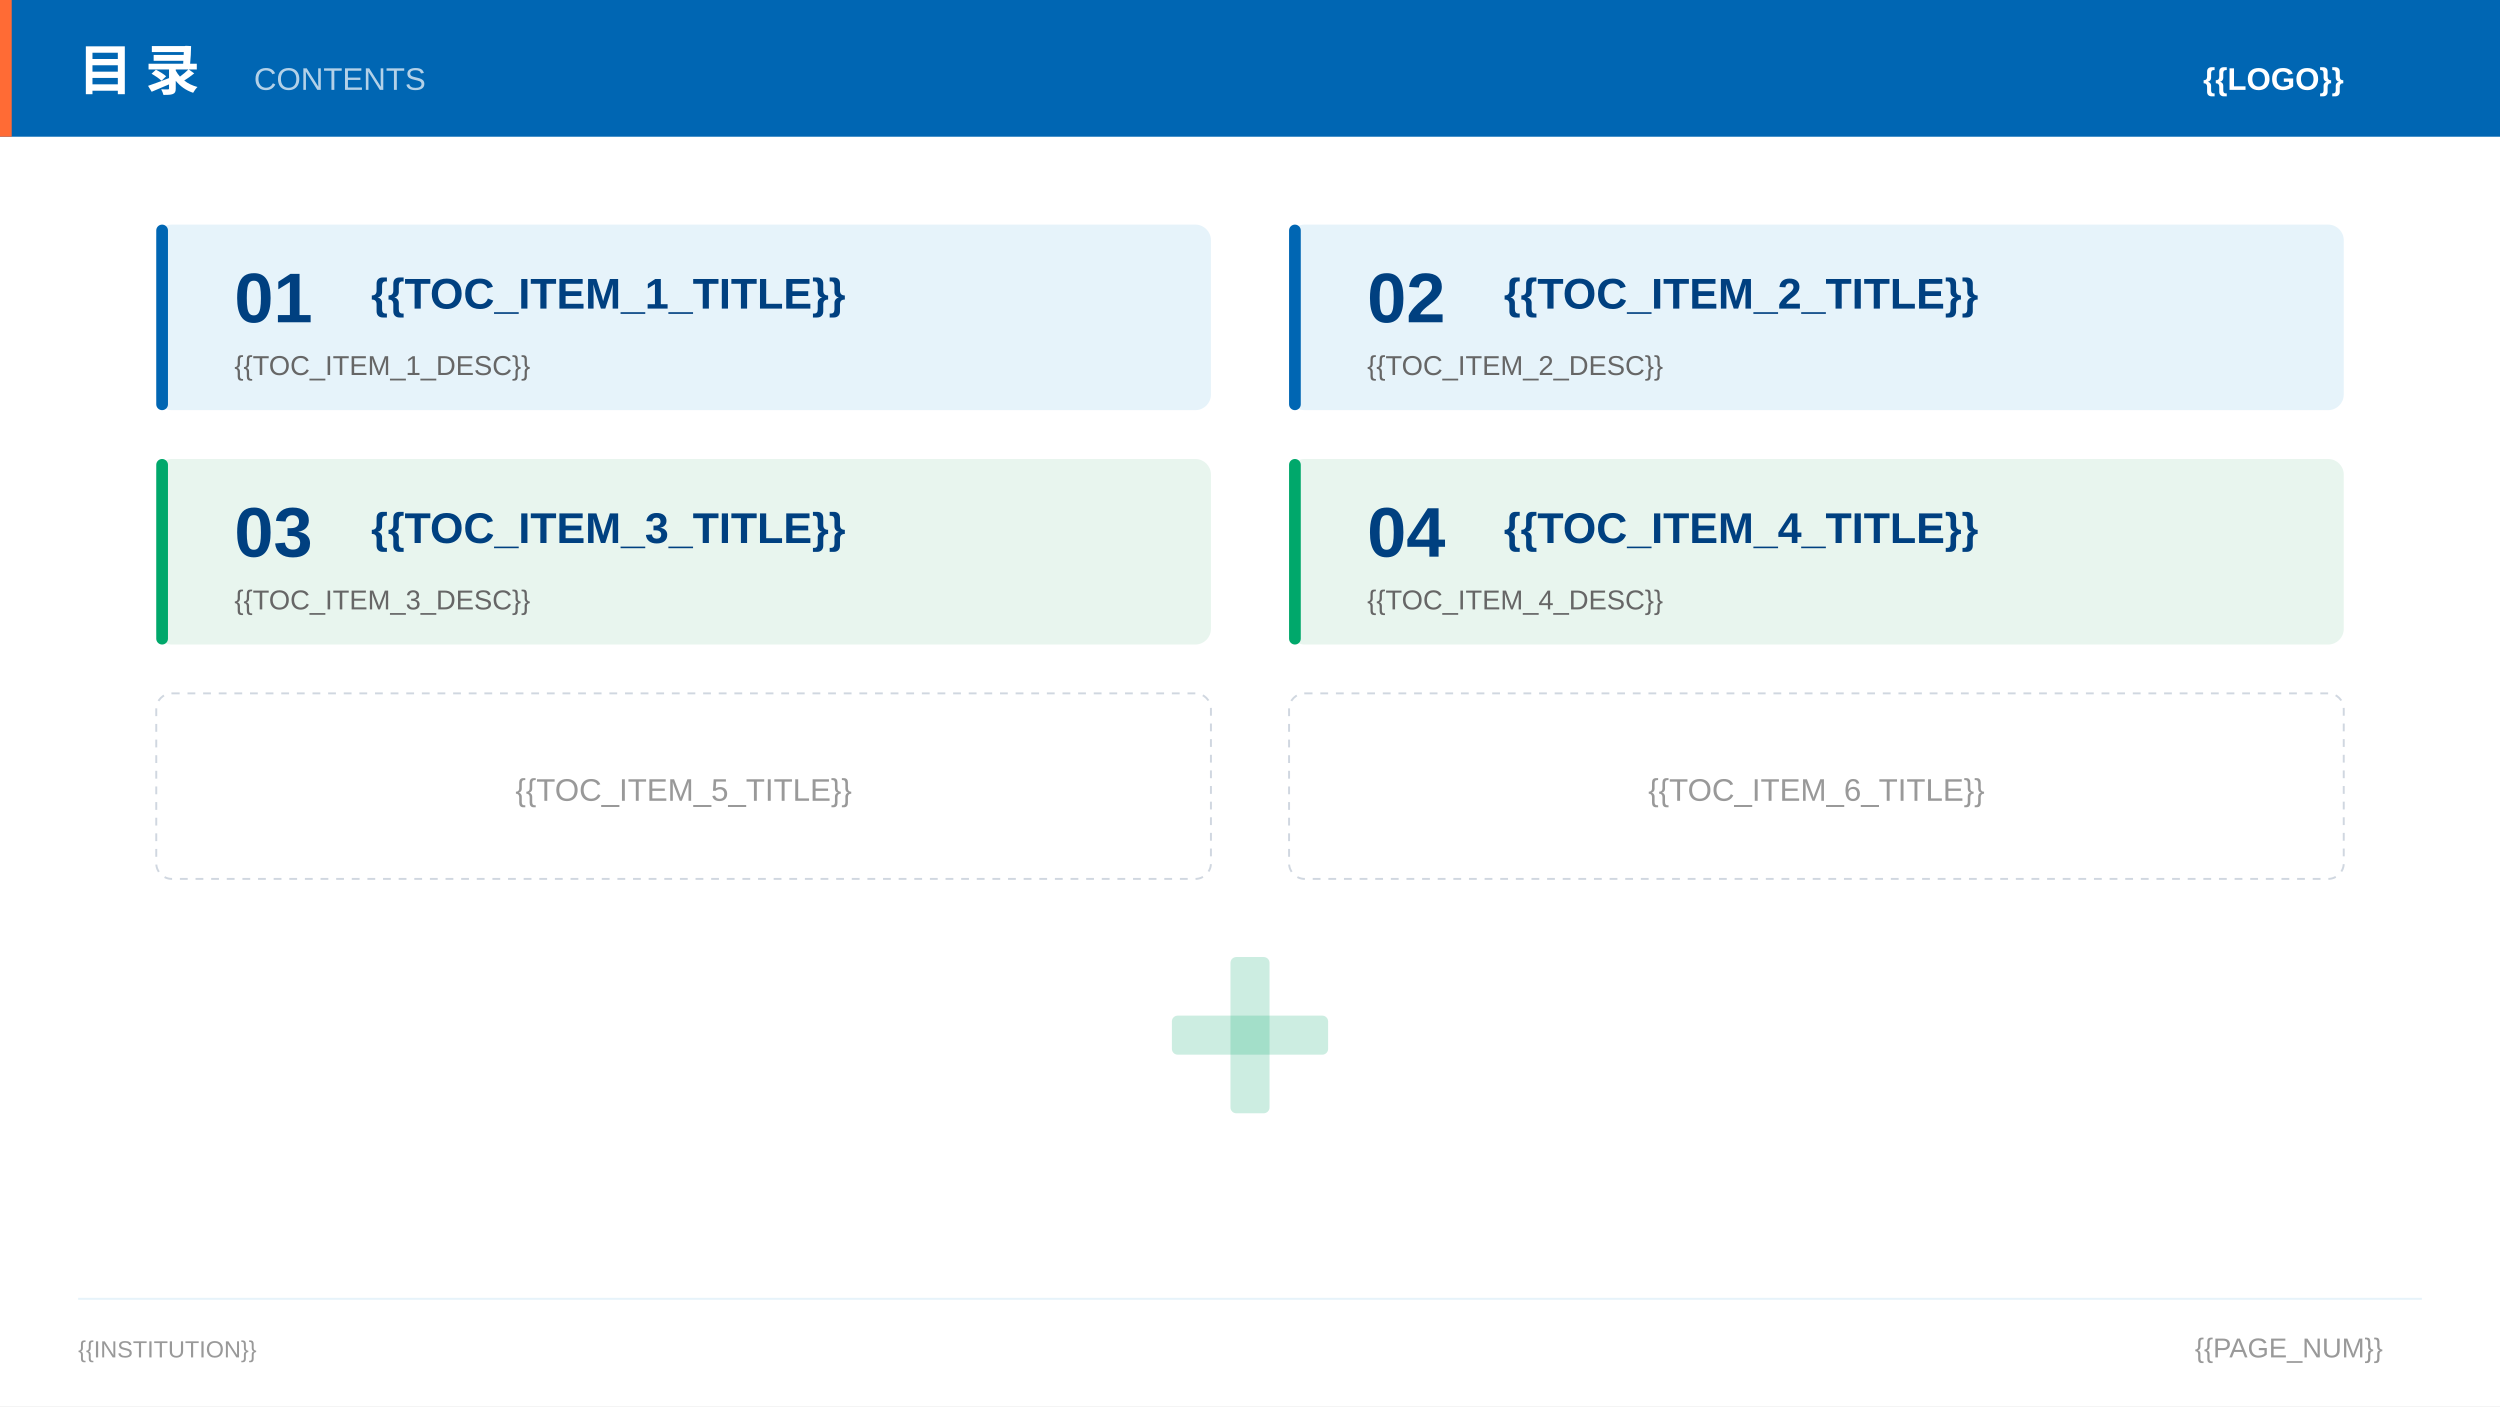
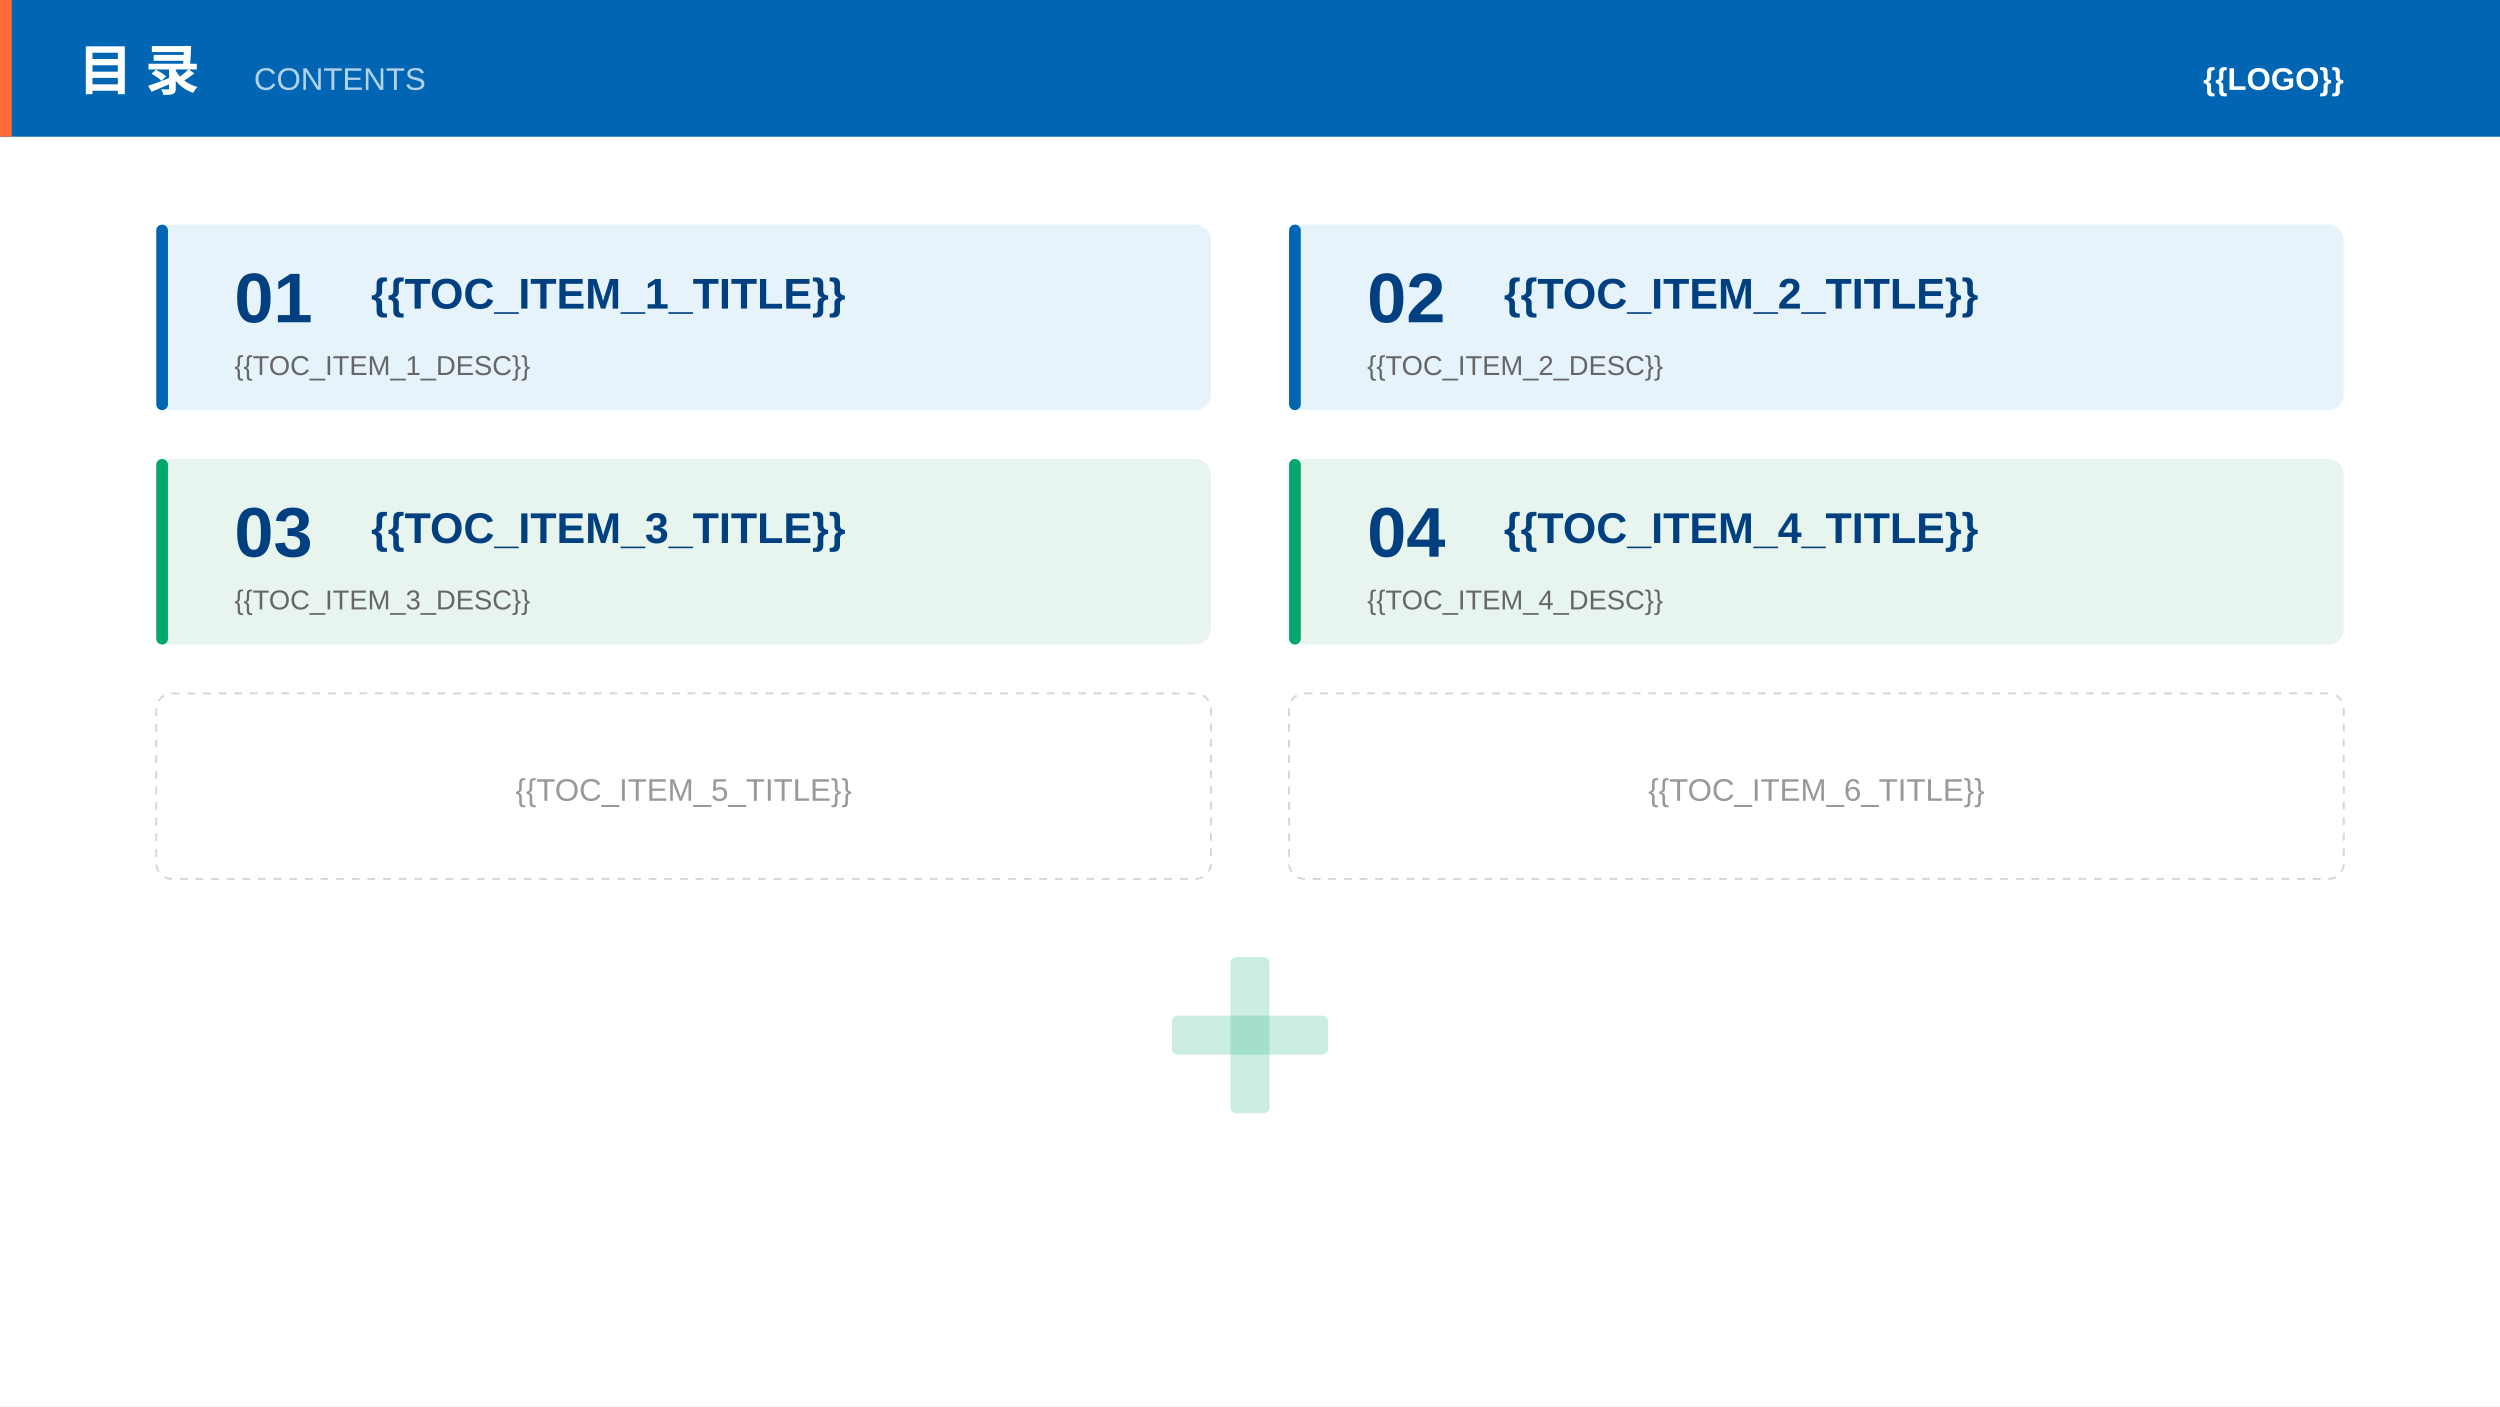
<svg xmlns="http://www.w3.org/2000/svg" viewBox="0 0 1280 720">
  <rect width="1280" height="720" fill="#FFFFFF" />
  <rect x="0" y="0" width="1280" height="70" fill="#0066B3" />
  <rect x="0" y="0" width="6" height="70" fill="#FF6B35" />
  <text x="40" y="46" fill="#FFFFFF" font-family="Microsoft YaHei, Arial, sans-serif" font-size="28" font-weight="bold">
        目 录
    </text>
  <text x="130" y="46" fill="#FFFFFF" fill-opacity="0.7" font-family="Microsoft YaHei, Arial, sans-serif" font-size="16">
        CONTENTS
    </text>
  <text x="1200" y="46" text-anchor="end" fill="#FFFFFF" font-family="Microsoft YaHei, Arial, sans-serif" font-size="16" font-weight="bold">
        {{LOGO}}
    </text>
  <rect x="80" y="100" width="1120" height="520" fill="none" />
  <rect x="80" y="115" width="540" height="95" fill="#E6F3FA" rx="8" />
  <rect x="80" y="115" width="6" height="95" fill="#0066B3" rx="3" />
  <text x="120" y="165" fill="#004080" font-family="Microsoft YaHei, Arial, sans-serif" font-size="36" font-weight="bold">01</text>
  <text x="190" y="158" fill="#004080" font-family="Microsoft YaHei, Arial, sans-serif" font-size="22" font-weight="bold">{{TOC_ITEM_1_TITLE}}</text>
  <text x="120" y="192" fill="#666666" font-family="Microsoft YaHei, Arial, sans-serif" font-size="14">{{TOC_ITEM_1_DESC}}</text>
  <rect x="660" y="115" width="540" height="95" fill="#E6F3FA" rx="8" />
  <rect x="660" y="115" width="6" height="95" fill="#0066B3" rx="3" />
  <text x="700" y="165" fill="#004080" font-family="Microsoft YaHei, Arial, sans-serif" font-size="36" font-weight="bold">02</text>
  <text x="770" y="158" fill="#004080" font-family="Microsoft YaHei, Arial, sans-serif" font-size="22" font-weight="bold">{{TOC_ITEM_2_TITLE}}</text>
  <text x="700" y="192" fill="#666666" font-family="Microsoft YaHei, Arial, sans-serif" font-size="14">{{TOC_ITEM_2_DESC}}</text>
  <rect x="80" y="235" width="540" height="95" fill="#E8F5EE" rx="8" />
  <rect x="80" y="235" width="6" height="95" fill="#00A86B" rx="3" />
  <text x="120" y="285" fill="#004080" font-family="Microsoft YaHei, Arial, sans-serif" font-size="36" font-weight="bold">03</text>
  <text x="190" y="278" fill="#004080" font-family="Microsoft YaHei, Arial, sans-serif" font-size="22" font-weight="bold">{{TOC_ITEM_3_TITLE}}</text>
  <text x="120" y="312" fill="#666666" font-family="Microsoft YaHei, Arial, sans-serif" font-size="14">{{TOC_ITEM_3_DESC}}</text>
  <rect x="660" y="235" width="540" height="95" fill="#E8F5EE" rx="8" />
  <rect x="660" y="235" width="6" height="95" fill="#00A86B" rx="3" />
  <text x="700" y="285" fill="#004080" font-family="Microsoft YaHei, Arial, sans-serif" font-size="36" font-weight="bold">04</text>
  <text x="770" y="278" fill="#004080" font-family="Microsoft YaHei, Arial, sans-serif" font-size="22" font-weight="bold">{{TOC_ITEM_4_TITLE}}</text>
  <text x="700" y="312" fill="#666666" font-family="Microsoft YaHei, Arial, sans-serif" font-size="14">{{TOC_ITEM_4_DESC}}</text>
  <rect x="80" y="355" width="540" height="95" fill="none" stroke="#D0D7E0" stroke-width="1" stroke-dasharray="4,4" rx="8" />
  <text x="350" y="410" text-anchor="middle" fill="#999999" font-family="Microsoft YaHei, Arial, sans-serif" font-size="16">{{TOC_ITEM_5_TITLE}}</text>
  <rect x="660" y="355" width="540" height="95" fill="none" stroke="#D0D7E0" stroke-width="1" stroke-dasharray="4,4" rx="8" />
  <text x="930" y="410" text-anchor="middle" fill="#999999" font-family="Microsoft YaHei, Arial, sans-serif" font-size="16">{{TOC_ITEM_6_TITLE}}</text>
  <rect x="600" y="520" width="80" height="20" fill="#00A86B" fill-opacity="0.2" rx="3" />
  <rect x="630" y="490" width="20" height="80" fill="#00A86B" fill-opacity="0.2" rx="3" />
-   <line x1="40" y1="665" x2="1240" y2="665" stroke="#E6F3FA" stroke-width="1" />
-   <text x="40" y="695" fill="#999999" font-family="Microsoft YaHei, Arial, sans-serif" font-size="12">
-         {{INSTITUTION}}
-     </text>
-   <text x="1220" y="695" text-anchor="end" fill="#999999" font-family="Microsoft YaHei, Arial, sans-serif" font-size="14">{{PAGE_NUM}}</text>
</svg>
